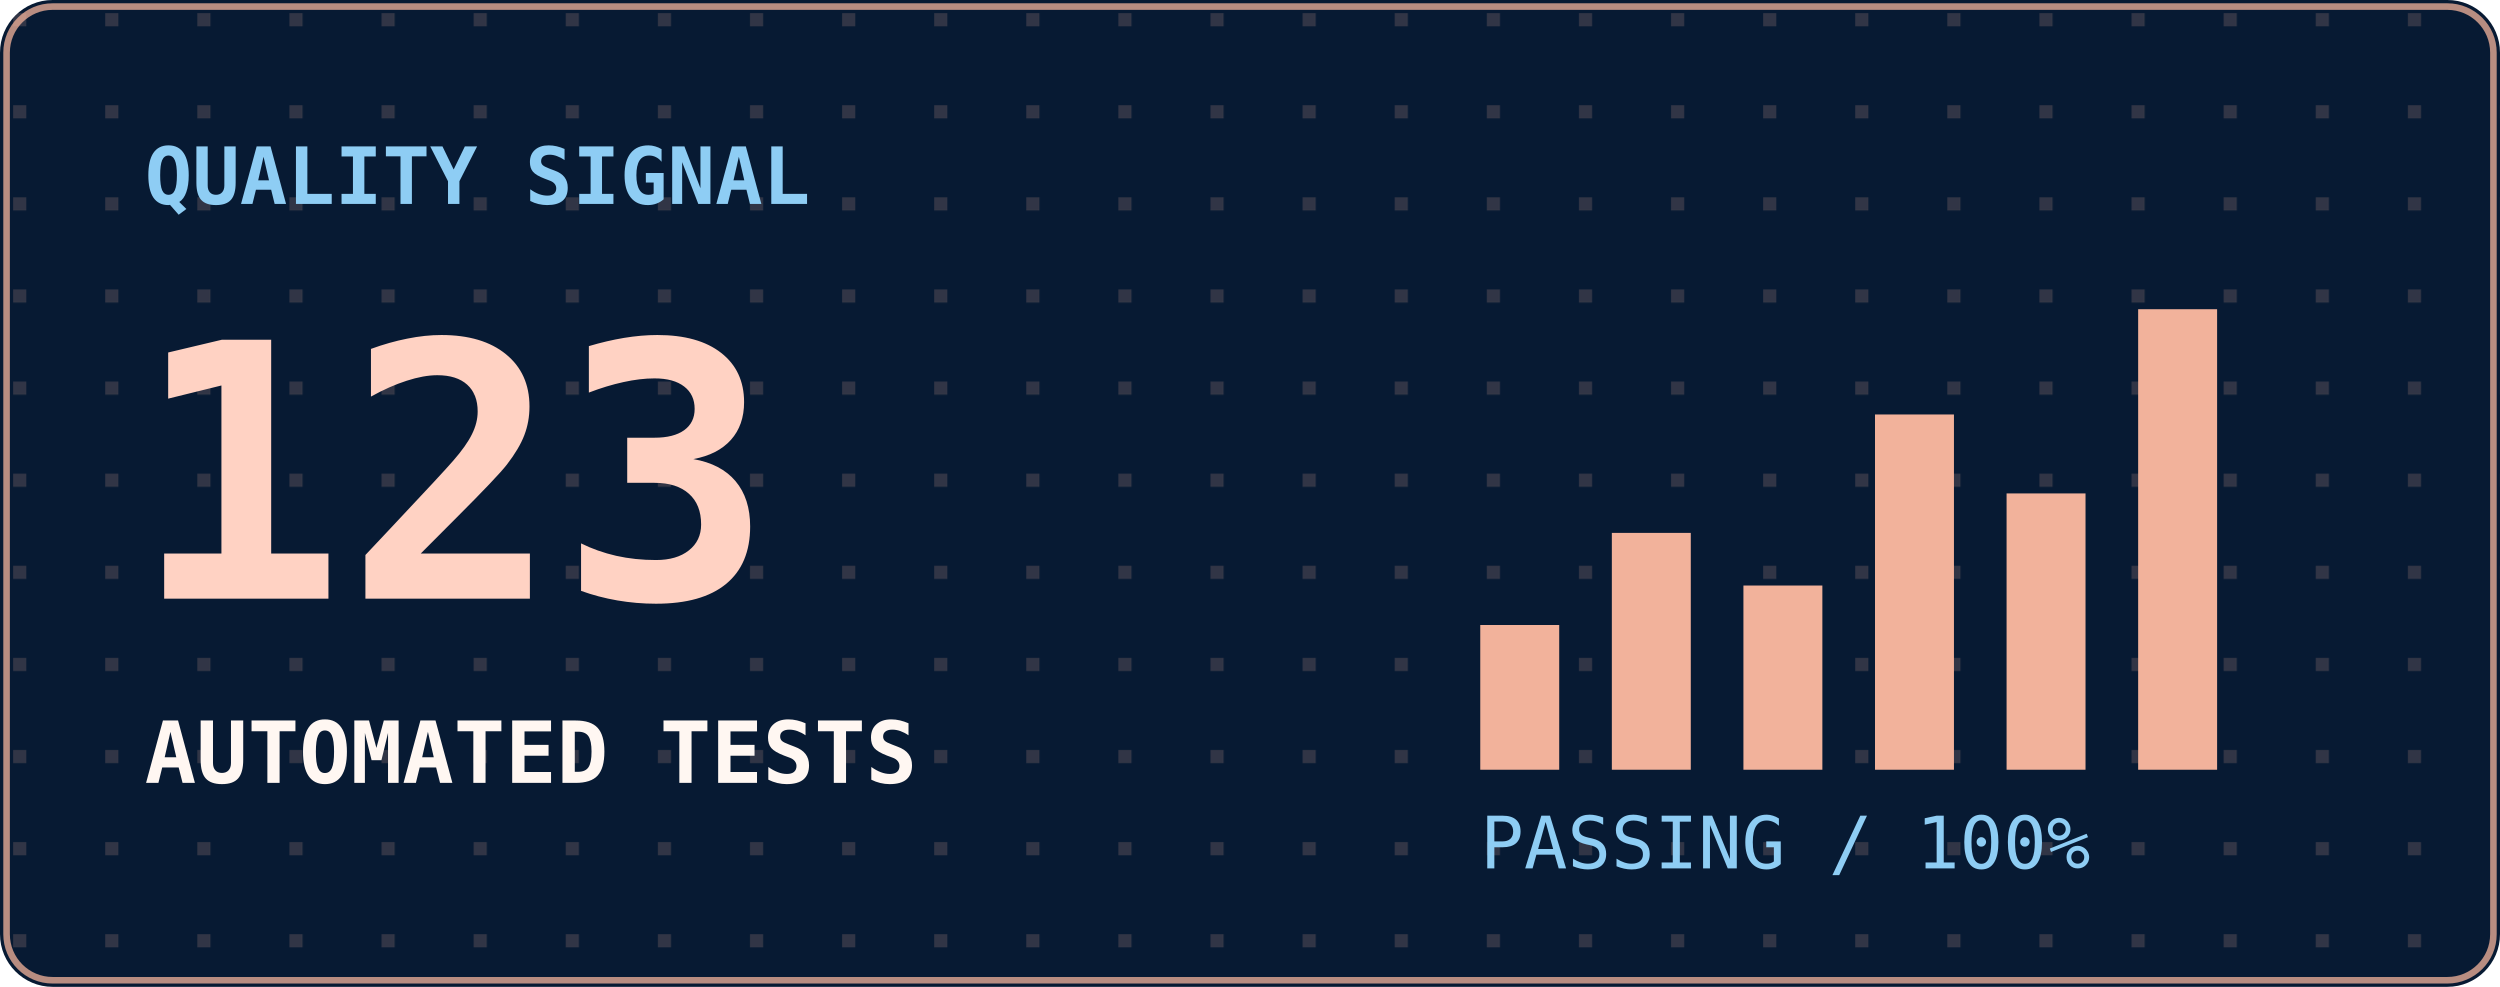
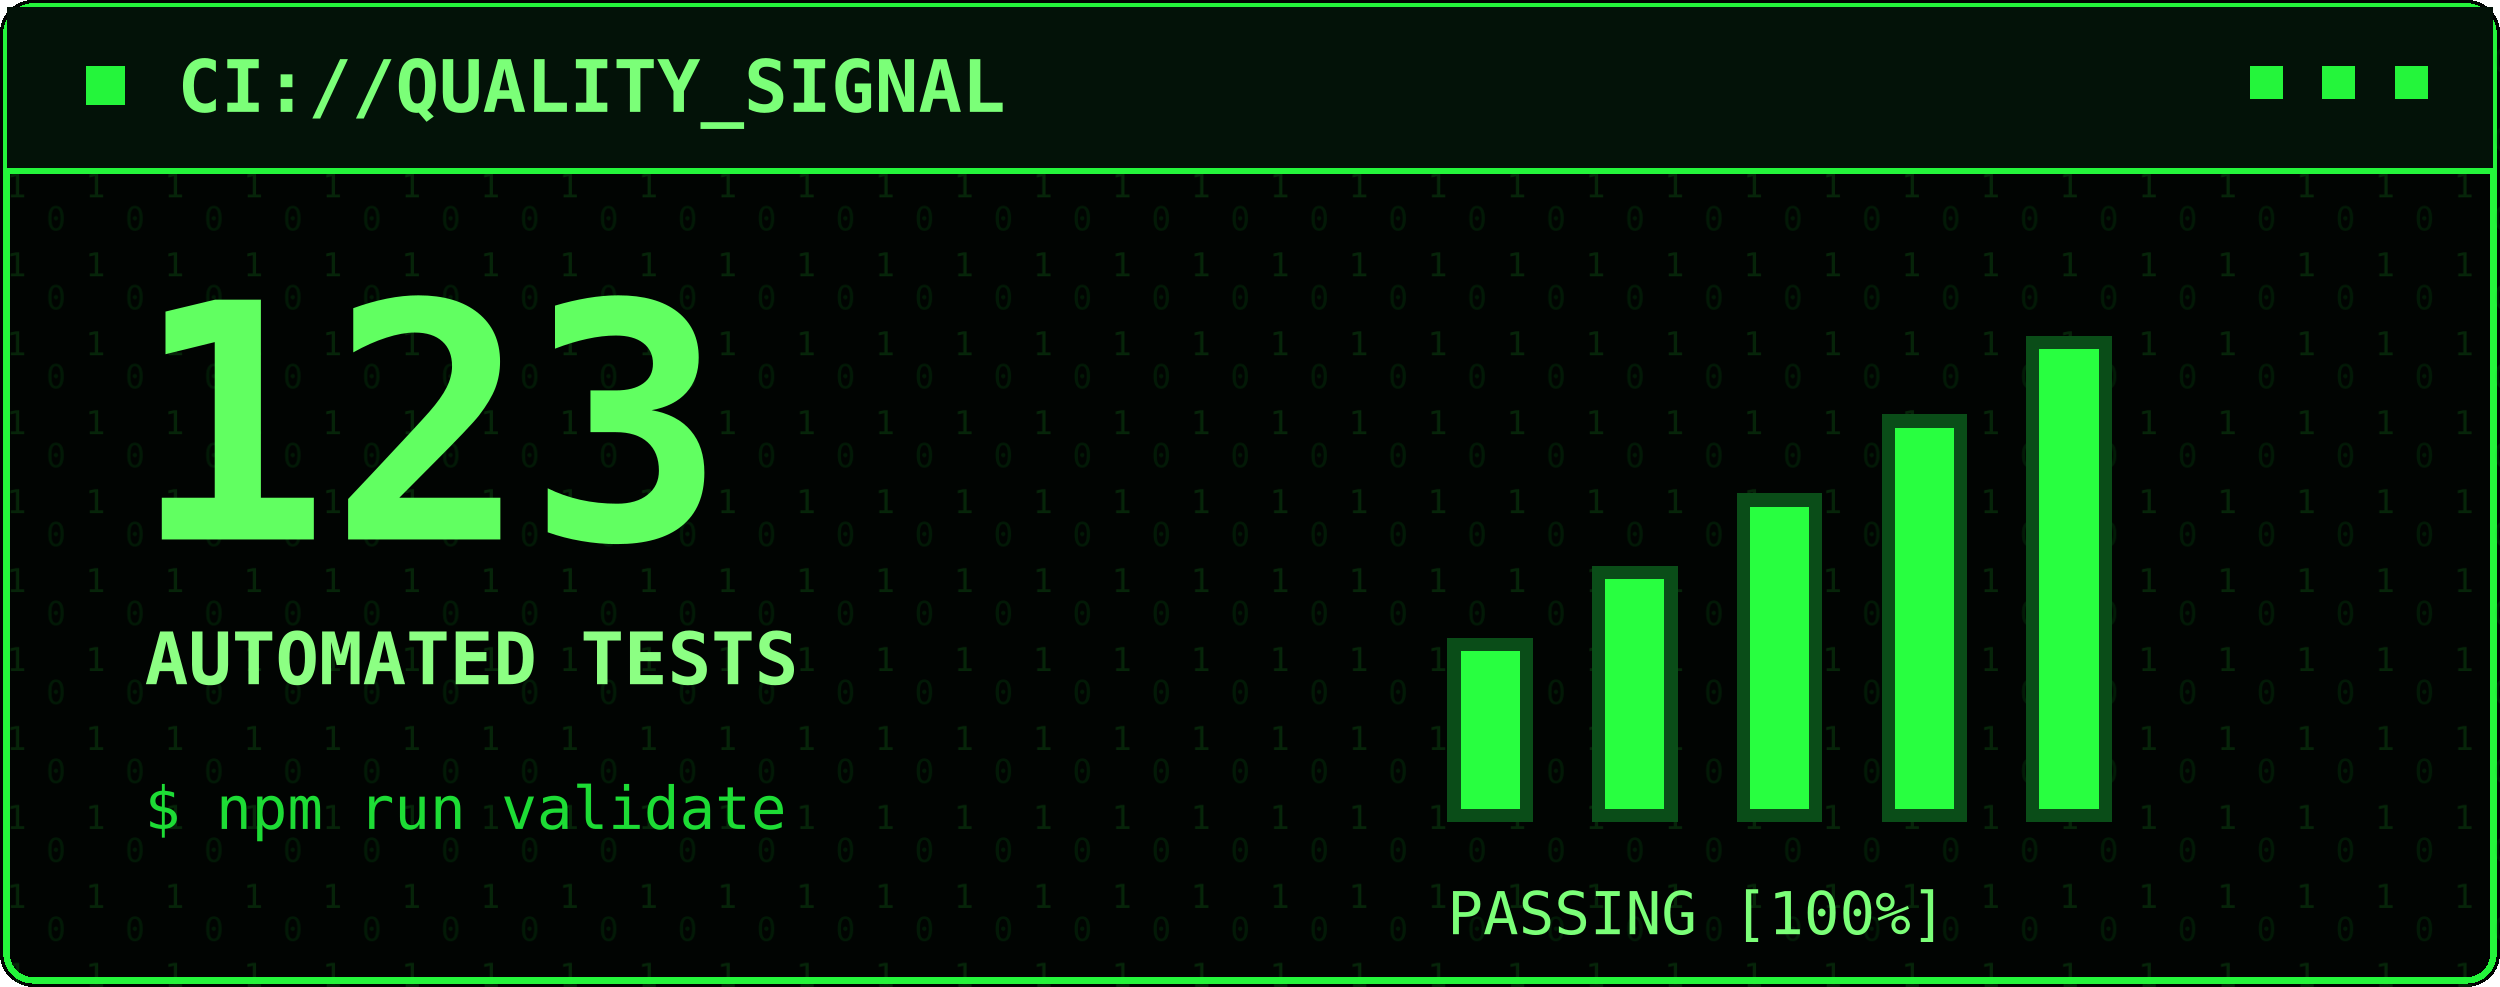
- <svg xmlns="http://www.w3.org/2000/svg" width="380" height="150" viewBox="0 0 380 150" fill="none">
+ <svg xmlns="http://www.w3.org/2000/svg" width="380" height="150" viewBox="0 0 380 150" fill="none" shape-rendering="crispEdges">
  <defs>
-     <pattern id="dots" width="14" height="14" patternUnits="userSpaceOnUse">
-       <rect x="2" y="2" width="2" height="2" fill="#F2B29B" fill-opacity="0.18" />
+     <pattern id="matrix" width="12" height="12" patternUnits="userSpaceOnUse">
+       <text x="1" y="6" fill="#27FF39" fill-opacity="0.13" font-family="monospace" font-size="5">1</text>
+       <text x="7" y="11" fill="#0BAF25" fill-opacity="0.12" font-family="monospace" font-size="5">0</text>
    </pattern>
  </defs>
-   <rect width="380" height="150" rx="8" fill="#071A33" />
-   <rect x="1" y="1" width="378" height="148" rx="7" stroke="#F2B29B" stroke-opacity="0.75" />
-   <rect width="380" height="150" rx="8" fill="url(#dots)" />
-   <text x="22" y="31" fill="#8ECDF4" font-family="SFMono-Regular, Menlo, Consolas, monospace" font-size="12" font-weight="700" letter-spacing="0">QUALITY SIGNAL</text>
-   <text x="20" y="91" fill="#FFD2C3" font-family="SFMono-Regular, Menlo, Consolas, monospace" font-size="54" font-weight="800" letter-spacing="0">123</text>
-   <text x="22" y="119" fill="#FFF7F2" font-family="SFMono-Regular, Menlo, Consolas, monospace" font-size="13" font-weight="700" letter-spacing="0">AUTOMATED TESTS</text>
-   <g transform="translate(225 33)" fill="#F2B29B">
-     <rect x="0" y="62" width="12" height="22" />
-     <rect x="20" y="48" width="12" height="36" />
-     <rect x="40" y="56" width="12" height="28" />
-     <rect x="60" y="30" width="12" height="54" />
-     <rect x="80" y="42" width="12" height="42" />
-     <rect x="100" y="14" width="12" height="70" />
+   <rect width="380" height="150" rx="5" fill="#010402" />
+   <rect x="1" y="1" width="378" height="148" rx="4" stroke="#24F53B" />
+   <rect width="380" height="150" rx="5" fill="url(#matrix)" />
+   <rect x="1" y="1" width="378" height="25" fill="#031208" />
+   <path d="M1 26H379" stroke="#24F53B" />
+   <rect x="13" y="10" width="6" height="6" fill="#24F53B" />
+   <text x="27" y="17" fill="#7BFF78" font-family="SFMono-Regular, Menlo, Consolas, monospace" font-size="11" font-weight="700">CI://QUALITY_SIGNAL</text>
+   <g fill="#24F53B">
+     <rect x="342" y="10" width="5" height="5" />
+     <rect x="353" y="10" width="5" height="5" />
+     <rect x="364" y="10" width="5" height="5" />
  </g>
-   <text x="225" y="132" fill="#8ECDF4" font-family="SFMono-Regular, Menlo, Consolas, monospace" font-size="11" letter-spacing="0">PASSING / 100%</text>
+   <text x="20" y="82" fill="#61FF61" font-family="SFMono-Regular, Menlo, Consolas, monospace" font-size="50" font-weight="900">123</text>
+   <text x="22" y="104" fill="#8CFF83" font-family="SFMono-Regular, Menlo, Consolas, monospace" font-size="11" font-weight="700">AUTOMATED TESTS</text>
+   <text x="22" y="126" fill="#1DDC35" font-family="SFMono-Regular, Menlo, Consolas, monospace" font-size="9">$ npm run validate</text>
+   <g transform="translate(220 43)">
+     <g fill="#0A4D18">
+       <rect x="0" y="54" width="13" height="28" />
+       <rect x="22" y="43" width="13" height="39" />
+       <rect x="44" y="32" width="13" height="50" />
+       <rect x="66" y="20" width="13" height="62" />
+       <rect x="88" y="8" width="13" height="74" />
+     </g>
+     <g fill="#28FF40">
+       <rect x="2" y="56" width="9" height="24" />
+       <rect x="24" y="45" width="9" height="35" />
+       <rect x="46" y="34" width="9" height="46" />
+       <rect x="68" y="22" width="9" height="58" />
+       <rect x="90" y="10" width="9" height="70" />
+     </g>
+     <text x="0" y="99" fill="#7BFF78" font-family="SFMono-Regular, Menlo, Consolas, monospace" font-size="9">PASSING [100%]</text>
+   </g>
</svg>
